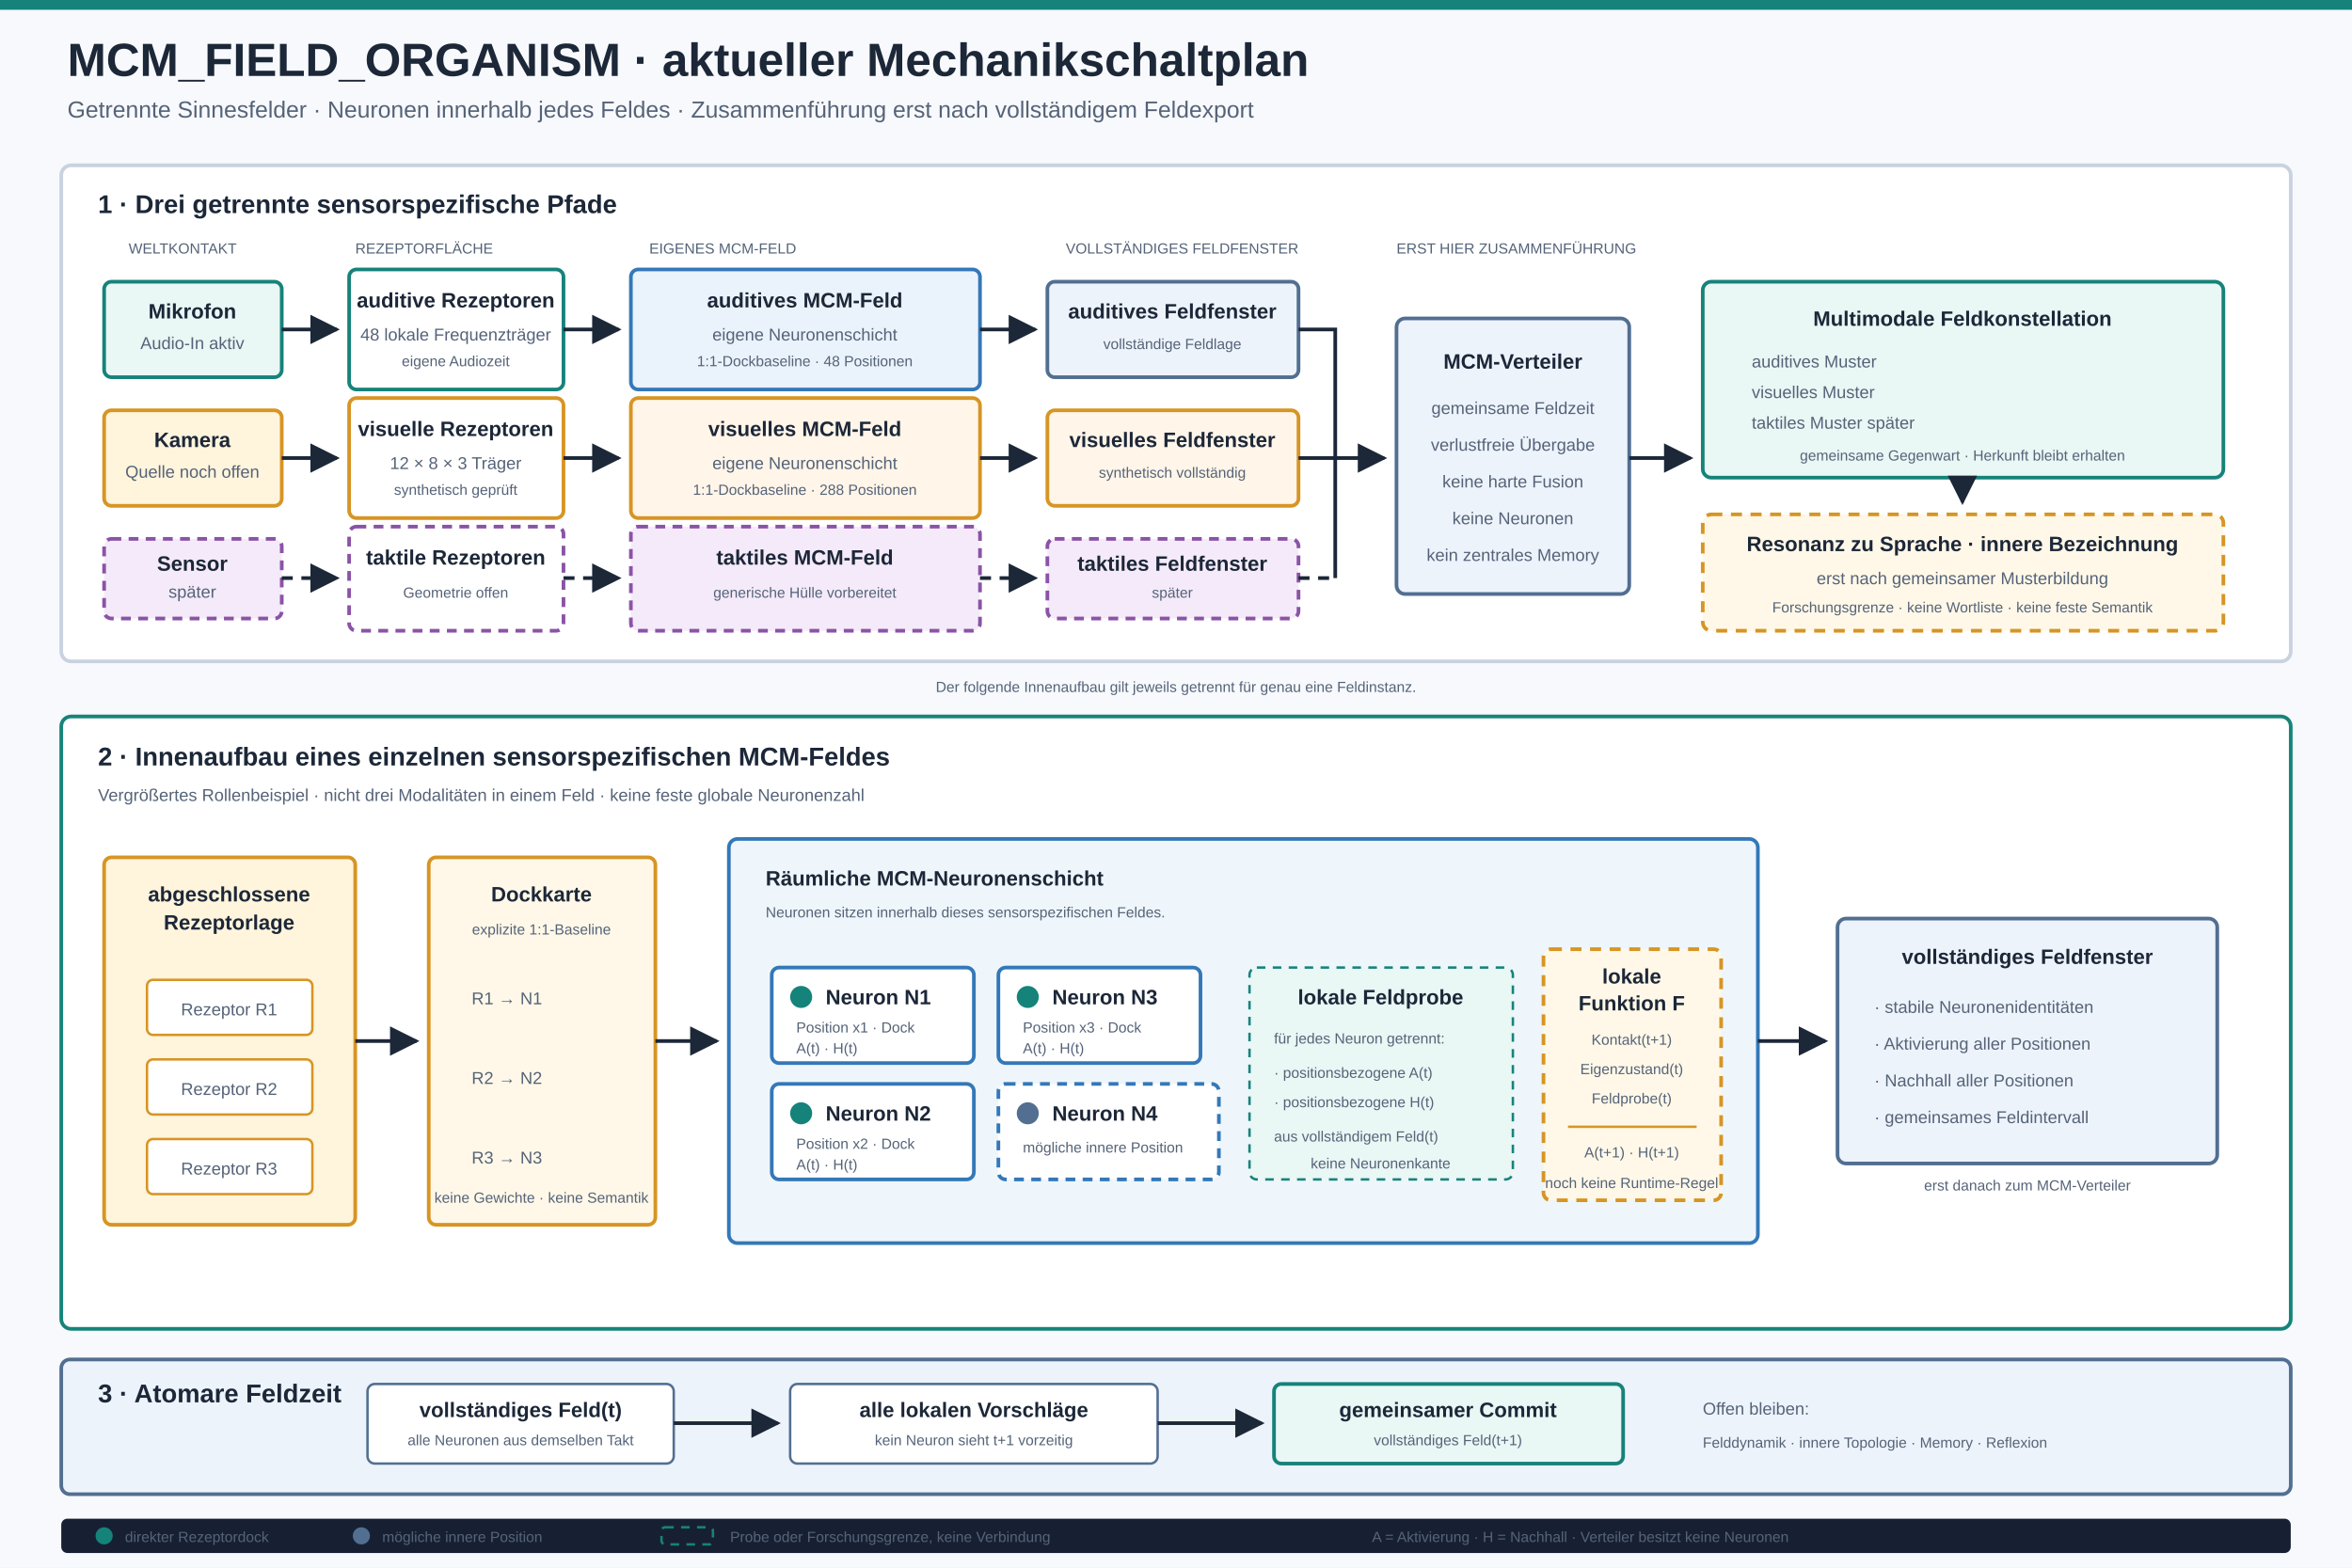
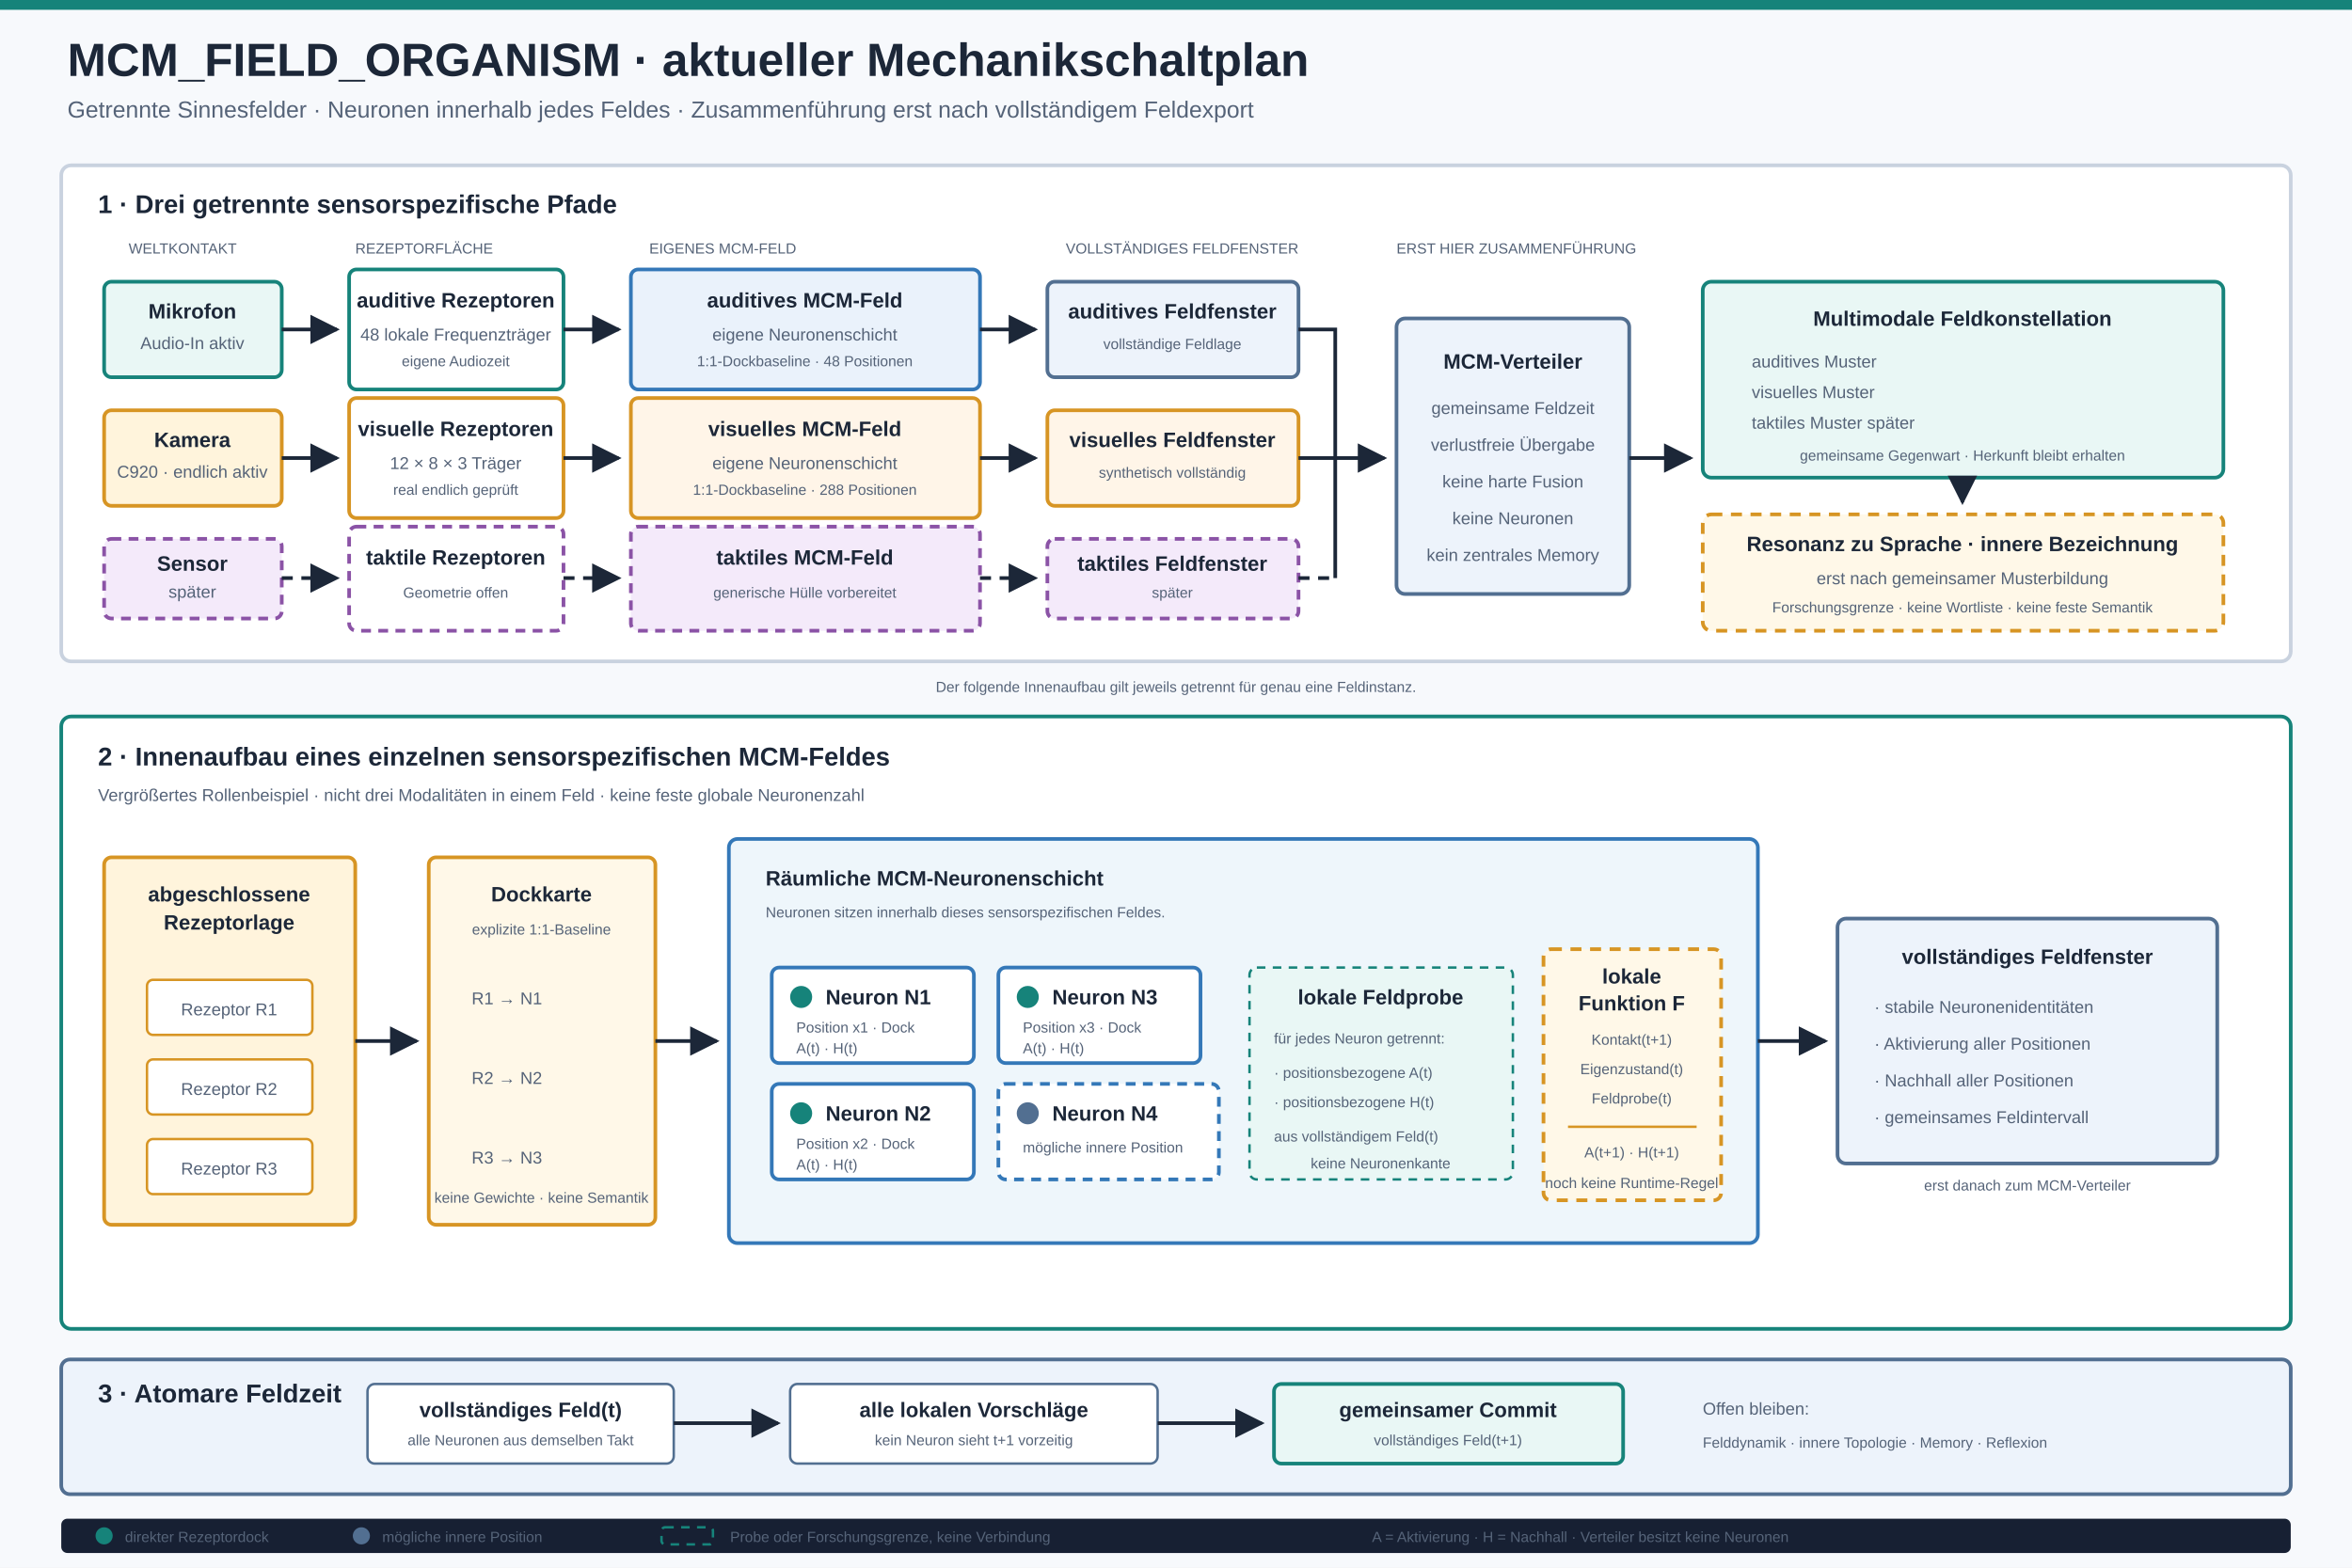
<svg xmlns="http://www.w3.org/2000/svg" width="1920" height="1280" viewBox="0 0 1920 1280" role="img" aria-labelledby="title desc">
  <defs>
    <marker id="arrow" viewBox="0 0 10 10" refX="9" refY="5" markerWidth="8" markerHeight="8" orient="auto">
      <path d="M0 0L10 5L0 10Z" fill="#1c2738" />
    </marker>
    <style>
      text { font-family: Arial, Helvetica, sans-serif; fill: #1c2738; letter-spacing: 0; }
      .title { font-size: 38px; font-weight: 700; }
      .subtitle { font-size: 19px; fill: #556378; }
      .section { font-size: 21px; font-weight: 700; }
      .label { font-size: 17px; font-weight: 700; }
      .body { font-size: 14px; fill: #556378; }
      .small { font-size: 12px; fill: #556378; }
      .flow { stroke: #1c2738; stroke-width: 3; fill: none; marker-end: url(#arrow); }
      .wire { stroke: #1c2738; stroke-width: 3; fill: none; }
      .open { stroke-dasharray: 9 7; }
    </style>
  </defs>
  <rect width="1920" height="1280" fill="#f7f9fc" />
  <rect width="1920" height="8" fill="#16837a" />
  <text x="55" y="62" class="title">MCM_FIELD_ORGANISM · aktueller Mechanikschaltplan</text>
  <text x="55" y="96" class="subtitle">Getrennte Sinnesfelder · Neuronen innerhalb jedes Feldes · Zusammenführung erst nach vollständigem Feldexport</text>
  <rect x="50" y="135" width="1820" height="405" rx="8" fill="#ffffff" stroke="#c9d2df" stroke-width="3" />
  <text x="80" y="174" class="section">1 · Drei getrennte sensorspezifische Pfade</text>
  <text x="105" y="207" class="small">WELTKONTAKT</text>
  <text x="290" y="207" class="small">REZEPTORFLÄCHE</text>
  <text x="530" y="207" class="small">EIGENES MCM-FELD</text>
  <text x="870" y="207" class="small">VOLLSTÄNDIGES FELDFENSTER</text>
  <text x="1140" y="207" class="small">ERST HIER ZUSAMMENFÜHRUNG</text>
  <rect x="85" y="230" width="145" height="78" rx="6" fill="#e9f7f5" stroke="#16837a" stroke-width="3" />
  <text x="157" y="260" text-anchor="middle" class="label">Mikrofon</text>
  <text x="157" y="285" text-anchor="middle" class="body">Audio-In aktiv</text>
  <line x1="230" y1="269" x2="275" y2="269" class="flow" />
  <rect x="285" y="220" width="175" height="98" rx="6" fill="#ffffff" stroke="#16837a" stroke-width="3" />
  <text x="372" y="251" text-anchor="middle" class="label">auditive Rezeptoren</text>
  <text x="372" y="278" text-anchor="middle" class="body">48 lokale Frequenzträger</text>
  <text x="372" y="299" text-anchor="middle" class="small">eigene Audiozeit</text>
  <line x1="460" y1="269" x2="505" y2="269" class="flow" />
  <rect x="515" y="220" width="285" height="98" rx="6" fill="#eaf2fb" stroke="#3478b8" stroke-width="3" />
  <text x="657" y="251" text-anchor="middle" class="label">auditives MCM-Feld</text>
  <text x="657" y="278" text-anchor="middle" class="body">eigene Neuronenschicht</text>
  <text x="657" y="299" text-anchor="middle" class="small">1:1-Dockbaseline · 48 Positionen</text>
  <line x1="800" y1="269" x2="845" y2="269" class="flow" />
  <rect x="855" y="230" width="205" height="78" rx="6" fill="#edf3fb" stroke="#526f91" stroke-width="3" />
  <text x="957" y="260" text-anchor="middle" class="label">auditives Feldfenster</text>
  <text x="957" y="285" text-anchor="middle" class="small">vollständige Feldlage</text>
  <rect x="85" y="335" width="145" height="78" rx="6" fill="#fff4dc" stroke="#d79524" stroke-width="3" />
  <text x="157" y="365" text-anchor="middle" class="label">Kamera</text>
-   <text x="157" y="390" text-anchor="middle" class="body">Quelle noch offen</text>
+   <text x="157" y="390" text-anchor="middle" class="body">C920 · endlich aktiv</text>
  <line x1="230" y1="374" x2="275" y2="374" class="flow" />
  <rect x="285" y="325" width="175" height="98" rx="6" fill="#ffffff" stroke="#d79524" stroke-width="3" />
  <text x="372" y="356" text-anchor="middle" class="label">visuelle Rezeptoren</text>
  <text x="372" y="383" text-anchor="middle" class="body">12 × 8 × 3 Träger</text>
-   <text x="372" y="404" text-anchor="middle" class="small">synthetisch geprüft</text>
+   <text x="372" y="404" text-anchor="middle" class="small">real endlich geprüft</text>
  <line x1="460" y1="374" x2="505" y2="374" class="flow" />
  <rect x="515" y="325" width="285" height="98" rx="6" fill="#fff5e8" stroke="#d79524" stroke-width="3" />
  <text x="657" y="356" text-anchor="middle" class="label">visuelles MCM-Feld</text>
  <text x="657" y="383" text-anchor="middle" class="body">eigene Neuronenschicht</text>
  <text x="657" y="404" text-anchor="middle" class="small">1:1-Dockbaseline · 288 Positionen</text>
  <line x1="800" y1="374" x2="845" y2="374" class="flow" />
  <rect x="855" y="335" width="205" height="78" rx="6" fill="#fff5e8" stroke="#d79524" stroke-width="3" />
  <text x="957" y="365" text-anchor="middle" class="label">visuelles Feldfenster</text>
  <text x="957" y="390" text-anchor="middle" class="small">synthetisch vollständig</text>
  <rect x="85" y="440" width="145" height="65" rx="6" fill="#f4eafa" stroke="#8b53a6" stroke-width="3" stroke-dasharray="8 6" />
  <text x="157" y="466" text-anchor="middle" class="label">Sensor</text>
  <text x="157" y="488" text-anchor="middle" class="body">später</text>
  <line x1="230" y1="472" x2="275" y2="472" class="flow open" />
  <rect x="285" y="430" width="175" height="85" rx="6" fill="#ffffff" stroke="#8b53a6" stroke-width="3" stroke-dasharray="8 6" />
  <text x="372" y="461" text-anchor="middle" class="label">taktile Rezeptoren</text>
  <text x="372" y="488" text-anchor="middle" class="small">Geometrie offen</text>
  <line x1="460" y1="472" x2="505" y2="472" class="flow open" />
  <rect x="515" y="430" width="285" height="85" rx="6" fill="#f4eafa" stroke="#8b53a6" stroke-width="3" stroke-dasharray="8 6" />
  <text x="657" y="461" text-anchor="middle" class="label">taktiles MCM-Feld</text>
  <text x="657" y="488" text-anchor="middle" class="small">generische Hülle vorbereitet</text>
  <line x1="800" y1="472" x2="845" y2="472" class="flow open" />
  <rect x="855" y="440" width="205" height="65" rx="6" fill="#f4eafa" stroke="#8b53a6" stroke-width="3" stroke-dasharray="8 6" />
  <text x="957" y="466" text-anchor="middle" class="label">taktiles Feldfenster</text>
  <text x="957" y="488" text-anchor="middle" class="small">später</text>
  <path d="M1060 269H1090V472" class="wire" />
  <path d="M1060 374H1090" class="wire" />
  <path d="M1060 472H1090" class="wire open" />
  <line x1="1090" y1="374" x2="1130" y2="374" class="flow" />
  <rect x="1140" y="260" width="190" height="225" rx="7" fill="#edf3fb" stroke="#526f91" stroke-width="3" />
  <text x="1235" y="301" text-anchor="middle" class="label">MCM-Verteiler</text>
  <text x="1235" y="338" text-anchor="middle" class="body">gemeinsame Feldzeit</text>
  <text x="1235" y="368" text-anchor="middle" class="body">verlustfreie Übergabe</text>
  <text x="1235" y="398" text-anchor="middle" class="body">keine harte Fusion</text>
  <text x="1235" y="428" text-anchor="middle" class="body">keine Neuronen</text>
  <text x="1235" y="458" text-anchor="middle" class="body">kein zentrales Memory</text>
  <line x1="1330" y1="374" x2="1380" y2="374" class="flow" />
  <rect x="1390" y="230" width="425" height="160" rx="7" fill="#e9f7f5" stroke="#16837a" stroke-width="3" />
  <text x="1602" y="266" text-anchor="middle" class="label">Multimodale Feldkonstellation</text>
  <text x="1430" y="300" class="body">auditives Muster</text>
  <text x="1430" y="325" class="body">visuelles Muster</text>
  <text x="1430" y="350" class="body">taktiles Muster später</text>
  <text x="1602" y="376" text-anchor="middle" class="small">gemeinsame Gegenwart · Herkunft bleibt erhalten</text>
  <line x1="1602" y1="390" x2="1602" y2="410" class="flow" />
  <rect x="1390" y="420" width="425" height="95" rx="7" fill="#fff8e8" stroke="#d79524" stroke-width="3" stroke-dasharray="9 7" />
  <text x="1602" y="450" text-anchor="middle" class="label">Resonanz zu Sprache · innere Bezeichnung</text>
  <text x="1602" y="477" text-anchor="middle" class="body">erst nach gemeinsamer Musterbildung</text>
  <text x="1602" y="500" text-anchor="middle" class="small">Forschungsgrenze · keine Wortliste · keine feste Semantik</text>
  <text x="960" y="565" text-anchor="middle" class="small">Der folgende Innenaufbau gilt jeweils getrennt für genau eine Feldinstanz.</text>
  <rect x="50" y="585" width="1820" height="500" rx="8" fill="#ffffff" stroke="#16837a" stroke-width="3" />
  <text x="80" y="625" class="section">2 · Innenaufbau eines einzelnen sensorspezifischen MCM-Feldes</text>
  <text x="80" y="654" class="body">Vergrößertes Rollenbeispiel · nicht drei Modalitäten in einem Feld · keine feste globale Neuronenzahl</text>
  <rect x="85" y="700" width="205" height="300" rx="6" fill="#fff4dc" stroke="#d79524" stroke-width="3" />
  <text x="187" y="736" text-anchor="middle" class="label">abgeschlossene</text>
  <text x="187" y="759" text-anchor="middle" class="label">Rezeptorlage</text>
  <rect x="120" y="800" width="135" height="45" rx="5" fill="#ffffff" stroke="#d79524" stroke-width="2" />
  <text x="187" y="829" text-anchor="middle" class="body">Rezeptor R1</text>
  <rect x="120" y="865" width="135" height="45" rx="5" fill="#ffffff" stroke="#d79524" stroke-width="2" />
  <text x="187" y="894" text-anchor="middle" class="body">Rezeptor R2</text>
  <rect x="120" y="930" width="135" height="45" rx="5" fill="#ffffff" stroke="#d79524" stroke-width="2" />
  <text x="187" y="959" text-anchor="middle" class="body">Rezeptor R3</text>
  <line x1="290" y1="850" x2="340" y2="850" class="flow" />
  <rect x="350" y="700" width="185" height="300" rx="6" fill="#fff8e8" stroke="#d79524" stroke-width="3" />
  <text x="442" y="736" text-anchor="middle" class="label">Dockkarte</text>
  <text x="442" y="763" text-anchor="middle" class="small">explizite 1:1-Baseline</text>
  <text x="385" y="820" class="body">R1 → N1</text>
  <text x="385" y="885" class="body">R2 → N2</text>
  <text x="385" y="950" class="body">R3 → N3</text>
  <text x="442" y="982" text-anchor="middle" class="small">keine Gewichte · keine Semantik</text>
  <line x1="535" y1="850" x2="585" y2="850" class="flow" />
  <rect x="595" y="685" width="840" height="330" rx="7" fill="#eef6fb" stroke="#3478b8" stroke-width="3" />
  <text x="625" y="723" class="label">Räumliche MCM-Neuronenschicht</text>
  <text x="625" y="749" class="small">Neuronen sitzen innerhalb dieses sensorspezifischen Feldes.</text>
  <rect x="630" y="790" width="165" height="78" rx="6" fill="#ffffff" stroke="#3478b8" stroke-width="3" />
  <circle cx="654" cy="814" r="9" fill="#16837a" />
  <text x="674" y="820" class="label">Neuron N1</text>
  <text x="650" y="843" class="small">Position x1 · Dock</text>
  <text x="650" y="860" class="small">A(t) · H(t)</text>
  <rect x="630" y="885" width="165" height="78" rx="6" fill="#ffffff" stroke="#3478b8" stroke-width="3" />
  <circle cx="654" cy="909" r="9" fill="#16837a" />
  <text x="674" y="915" class="label">Neuron N2</text>
  <text x="650" y="938" class="small">Position x2 · Dock</text>
  <text x="650" y="955" class="small">A(t) · H(t)</text>
  <rect x="815" y="790" width="165" height="78" rx="6" fill="#ffffff" stroke="#3478b8" stroke-width="3" />
  <circle cx="839" cy="814" r="9" fill="#16837a" />
  <text x="859" y="820" class="label">Neuron N3</text>
  <text x="835" y="843" class="small">Position x3 · Dock</text>
  <text x="835" y="860" class="small">A(t) · H(t)</text>
  <rect x="815" y="885" width="180" height="78" rx="6" fill="#ffffff" stroke="#3478b8" stroke-width="3" stroke-dasharray="8 6" />
  <circle cx="839" cy="909" r="9" fill="#526f91" />
  <text x="859" y="915" class="label">Neuron N4</text>
  <text x="835" y="941" class="small">mögliche innere Position</text>
  <rect x="1020" y="790" width="215" height="173" rx="6" fill="#e9f7f5" stroke="#16837a" stroke-width="2" stroke-dasharray="7 6" />
  <text x="1127" y="820" text-anchor="middle" class="label">lokale Feldprobe</text>
  <text x="1040" y="852" class="small">für jedes Neuron getrennt:</text>
  <text x="1040" y="880" class="small">· positionsbezogene A(t)</text>
  <text x="1040" y="904" class="small">· positionsbezogene H(t)</text>
  <text x="1040" y="932" class="small">aus vollständigem Feld(t)</text>
  <text x="1127" y="954" text-anchor="middle" class="small">keine Neuronenkante</text>
  <rect x="1260" y="775" width="145" height="205" rx="6" fill="#fff8e8" stroke="#d79524" stroke-width="3" stroke-dasharray="9 7" />
  <text x="1332" y="803" text-anchor="middle" class="label">lokale</text>
  <text x="1332" y="825" text-anchor="middle" class="label">Funktion F</text>
  <text x="1332" y="853" text-anchor="middle" class="small">Kontakt(t+1)</text>
  <text x="1332" y="877" text-anchor="middle" class="small">Eigenzustand(t)</text>
  <text x="1332" y="901" text-anchor="middle" class="small">Feldprobe(t)</text>
  <line x1="1280" y1="920" x2="1385" y2="920" stroke="#d79524" stroke-width="2" />
  <text x="1332" y="945" text-anchor="middle" class="small">A(t+1) · H(t+1)</text>
  <text x="1332" y="970" text-anchor="middle" class="small">noch keine Runtime-Regel</text>
  <line x1="1435" y1="850" x2="1490" y2="850" class="flow" />
  <rect x="1500" y="750" width="310" height="200" rx="7" fill="#edf3fb" stroke="#526f91" stroke-width="3" />
  <text x="1655" y="787" text-anchor="middle" class="label">vollständiges Feldfenster</text>
  <text x="1530" y="827" class="body">· stabile Neuronenidentitäten</text>
  <text x="1530" y="857" class="body">· Aktivierung aller Positionen</text>
  <text x="1530" y="887" class="body">· Nachhall aller Positionen</text>
  <text x="1530" y="917" class="body">· gemeinsames Feldintervall</text>
  <text x="1655" y="972" text-anchor="middle" class="small">erst danach zum MCM-Verteiler</text>
  <rect x="50" y="1110" width="1820" height="110" rx="7" fill="#edf3fb" stroke="#526f91" stroke-width="3" />
  <text x="80" y="1145" class="section">3 · Atomare Feldzeit</text>
  <rect x="300" y="1130" width="250" height="65" rx="6" fill="#ffffff" stroke="#526f91" stroke-width="2" />
  <text x="425" y="1157" text-anchor="middle" class="label">vollständiges Feld(t)</text>
  <text x="425" y="1180" text-anchor="middle" class="small">alle Neuronen aus demselben Takt</text>
  <line x1="550" y1="1162" x2="635" y2="1162" class="flow" />
  <rect x="645" y="1130" width="300" height="65" rx="6" fill="#ffffff" stroke="#526f91" stroke-width="2" />
  <text x="795" y="1157" text-anchor="middle" class="label">alle lokalen Vorschläge</text>
  <text x="795" y="1180" text-anchor="middle" class="small">kein Neuron sieht t+1 vorzeitig</text>
  <line x1="945" y1="1162" x2="1030" y2="1162" class="flow" />
  <rect x="1040" y="1130" width="285" height="65" rx="6" fill="#e9f7f5" stroke="#16837a" stroke-width="3" />
  <text x="1182" y="1157" text-anchor="middle" class="label">gemeinsamer Commit</text>
  <text x="1182" y="1180" text-anchor="middle" class="small">vollständiges Feld(t+1)</text>
  <text x="1390" y="1155" class="body">Offen bleiben:</text>
  <text x="1390" y="1182" class="small">Felddynamik · innere Topologie · Memory · Reflexion</text>
  <rect x="50" y="1240" width="1820" height="28" rx="5" fill="#172033" />
  <circle cx="85" cy="1254" r="7" fill="#16837a" />
  <text x="102" y="1259" class="small" fill="#ffffff">direkter Rezeptordock</text>
  <circle cx="295" cy="1254" r="7" fill="#526f91" />
  <text x="312" y="1259" class="small" fill="#ffffff">mögliche innere Position</text>
  <rect x="540" y="1247" width="42" height="14" rx="3" fill="none" stroke="#16837a" stroke-width="2" stroke-dasharray="7 6" />
  <text x="596" y="1259" class="small" fill="#ffffff">Probe oder Forschungsgrenze, keine Verbindung</text>
  <text x="1120" y="1259" class="small" fill="#ffffff">A = Aktivierung · H = Nachhall · Verteiler besitzt keine Neuronen</text>
</svg>
